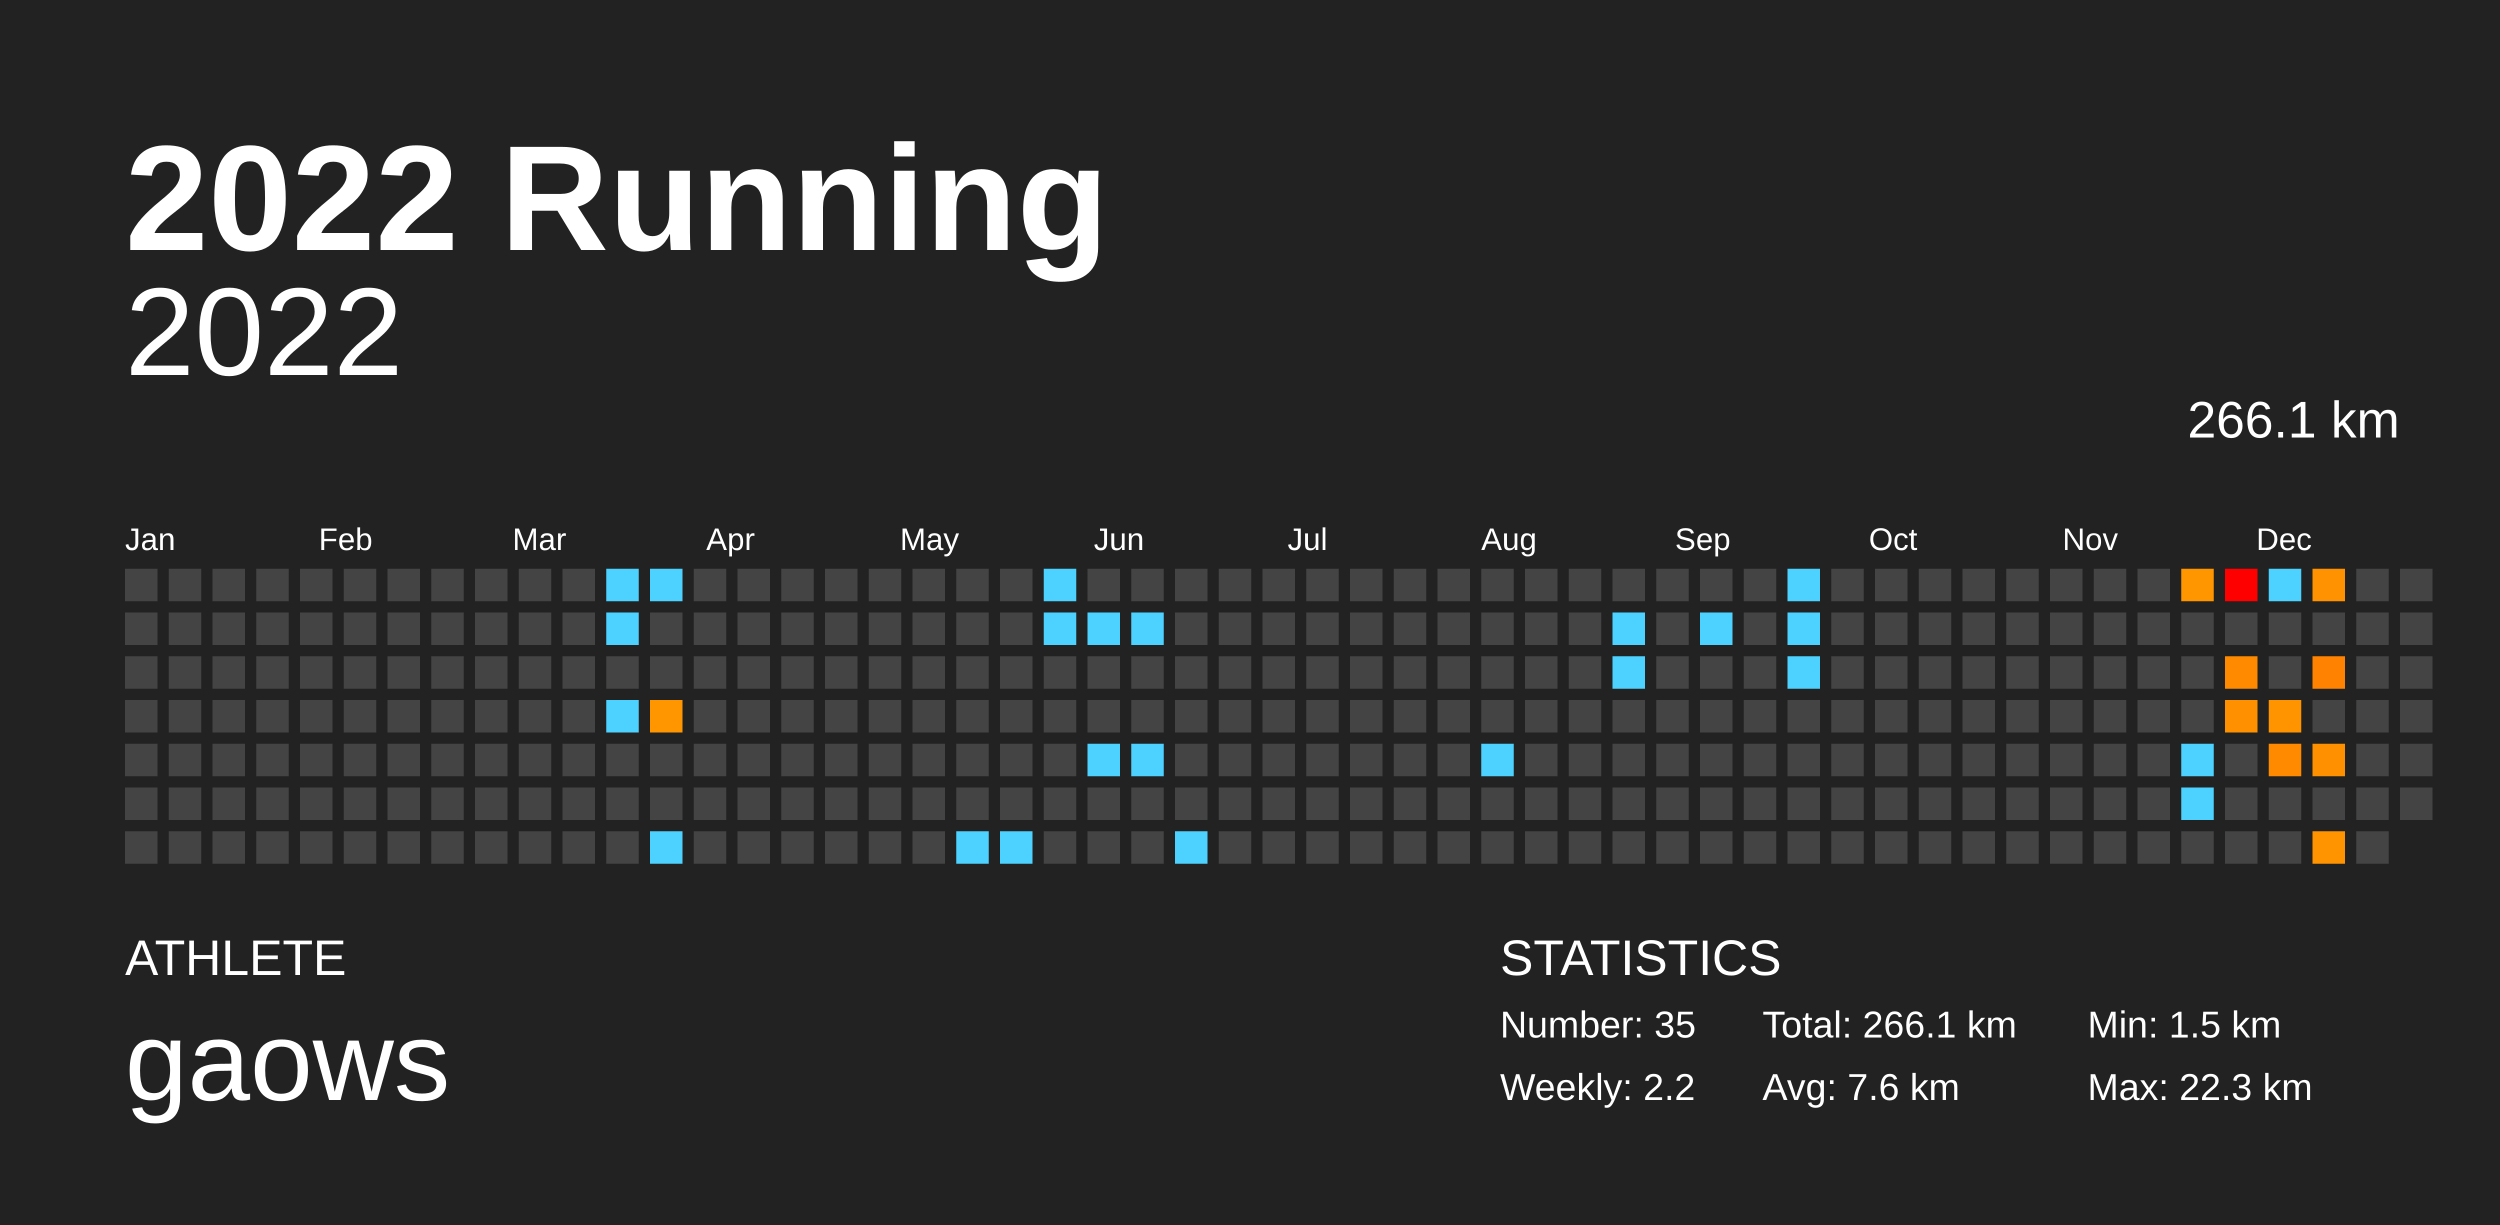
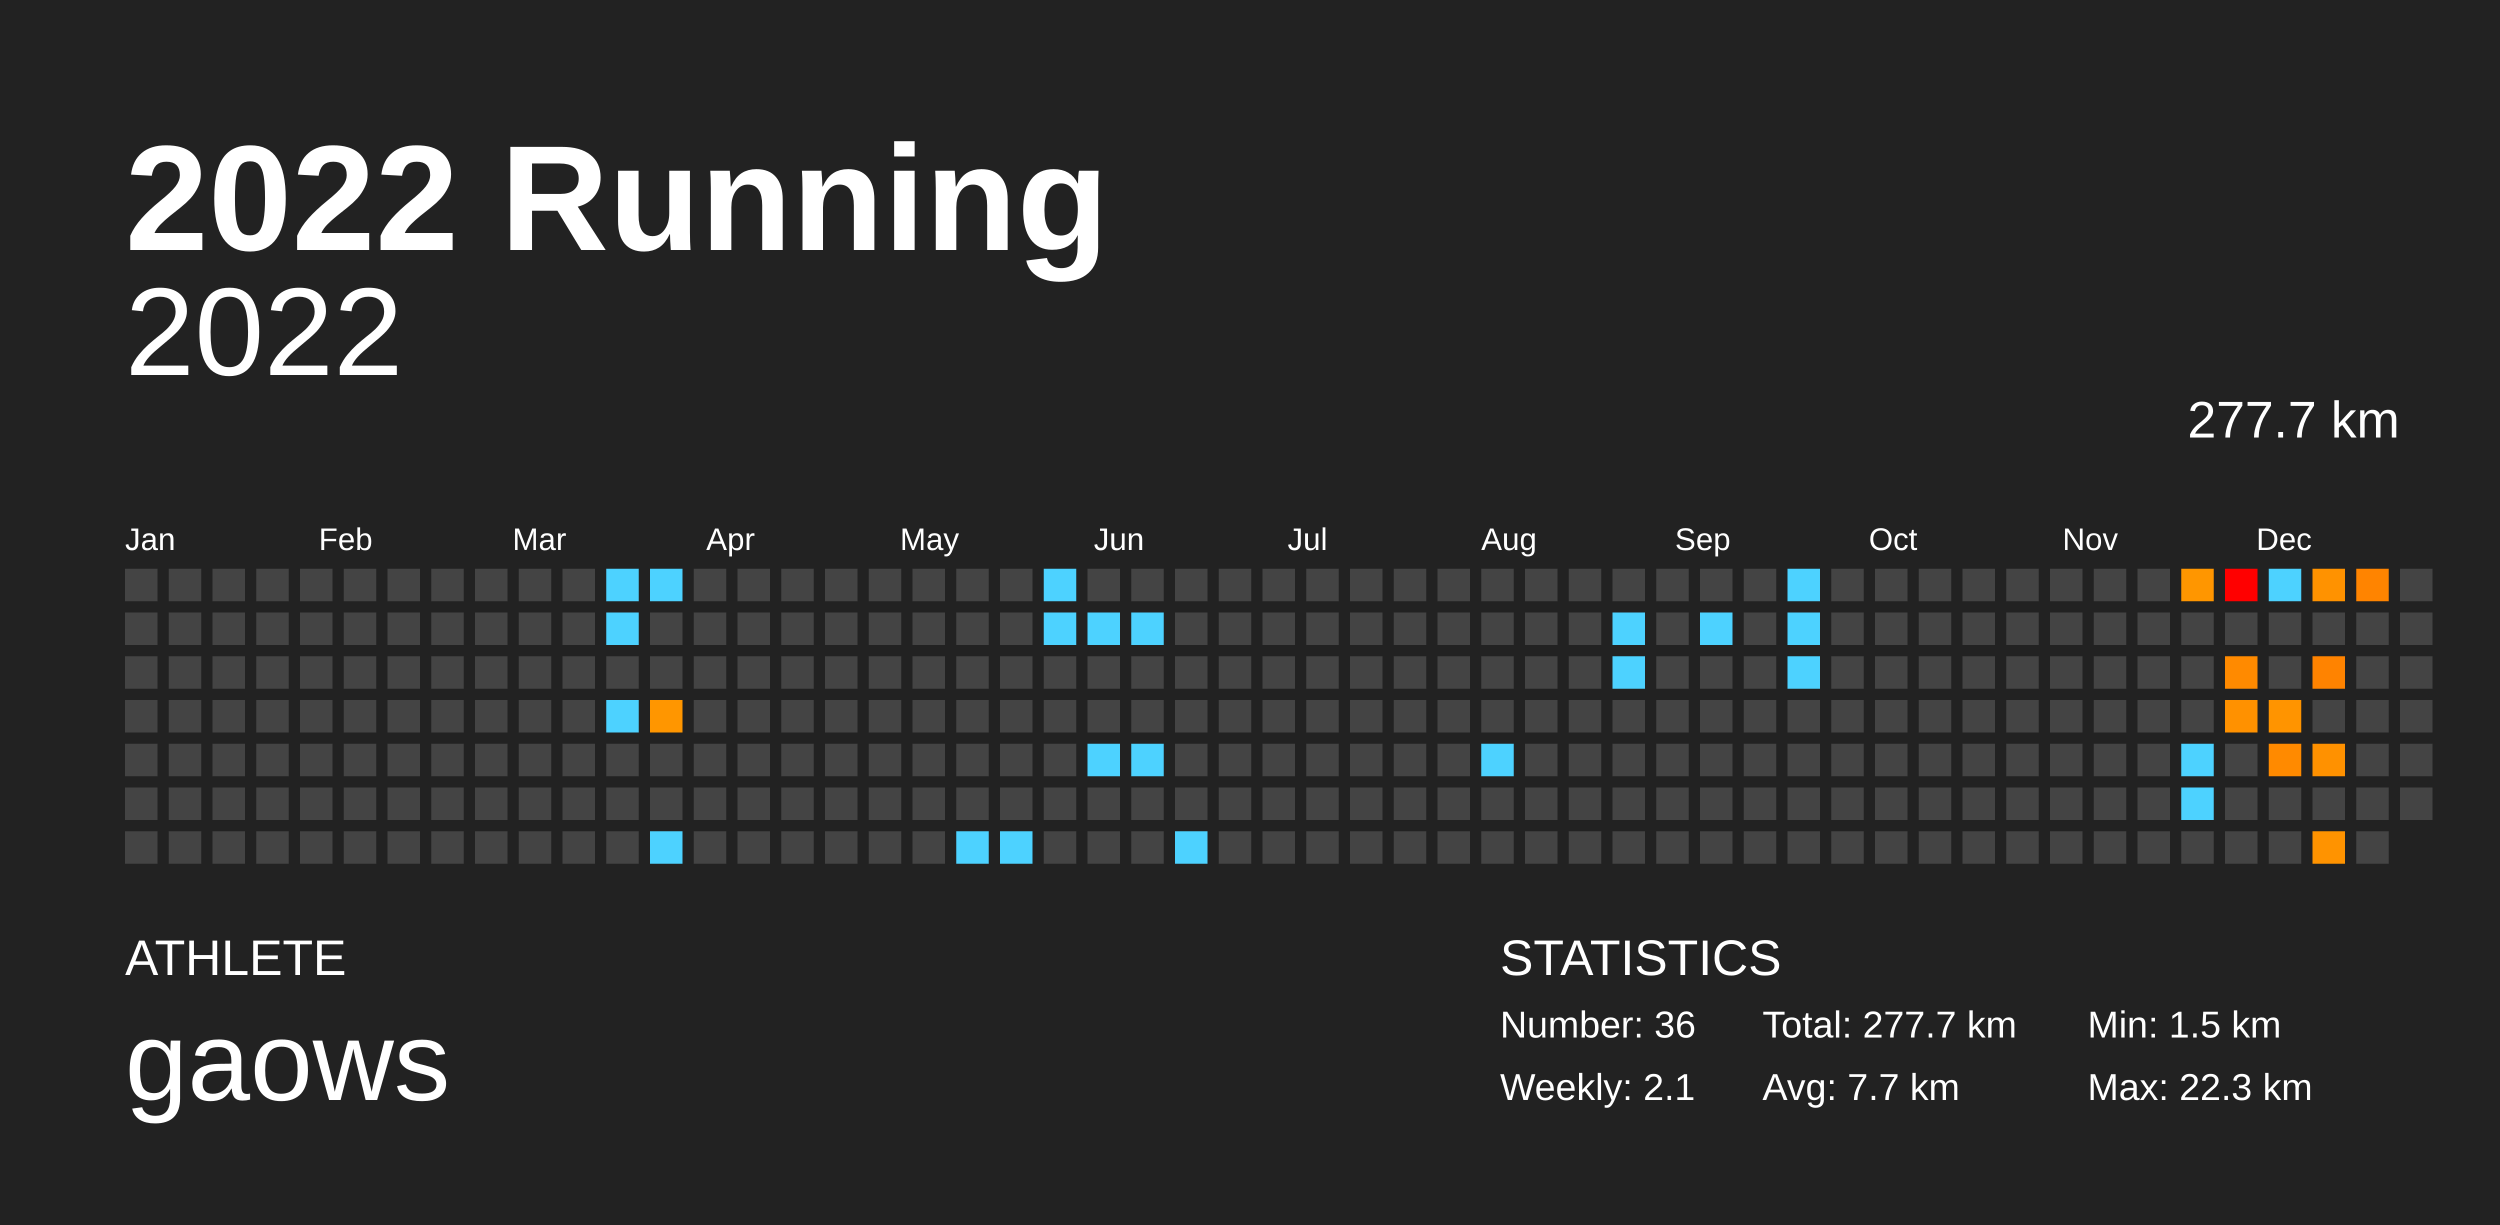
<svg xmlns="http://www.w3.org/2000/svg" baseProfile="full" height="98mm" version="1.1" viewBox="0,0,200,98" width="200mm">
  <defs />
  <rect fill="#222222" height="98" width="200" x="0" y="0" />
  <text fill="#FFFFFF" style="font-size:12px; font-family:Arial; font-weight:bold;" x="10" y="20">2022 Running</text>
  <text fill="#FFFFFF" style="font-size:4px; font-family:Arial" x="10" y="78">ATHLETE</text>
  <text fill="#FFFFFF" style="font-size:9px; font-family:Arial" x="10" y="88">gaows</text>
  <text fill="#FFFFFF" style="font-size:4px; font-family:Arial" x="120" y="78">STATISTICS</text>
-   <text fill="#FFFFFF" style="font-size:3px; font-family:Arial" x="120" y="83">Number: 35</text>
-   <text fill="#FFFFFF" style="font-size:3px; font-family:Arial" x="120" y="88">Weekly: 2.2</text>
-   <text fill="#FFFFFF" style="font-size:3px; font-family:Arial" x="141" y="83">Total: 266.1 km</text>
-   <text fill="#FFFFFF" style="font-size:3px; font-family:Arial" x="141" y="88">Avg: 7.6 km</text>
+   <text fill="#FFFFFF" style="font-size:3px; font-family:Arial" x="120" y="83">Number: 36</text>
+   <text fill="#FFFFFF" style="font-size:3px; font-family:Arial" x="120" y="88">Weekly: 2.1</text>
+   <text fill="#FFFFFF" style="font-size:3px; font-family:Arial" x="141" y="83">Total: 277.7 km</text>
+   <text fill="#FFFFFF" style="font-size:3px; font-family:Arial" x="141" y="88">Avg: 7.7 km</text>
  <text fill="#FFFFFF" style="font-size:3px; font-family:Arial" x="167" y="83">Min: 1.5 km</text>
  <text fill="#FFFFFF" style="font-size:3px; font-family:Arial" x="167" y="88">Max: 22.3 km</text>
  <text alignment-baseline="hanging" fill="#FFFFFF" style="font-size:10.0px; font-family:Arial;" x="10" y="30">2022</text>
-   <text alignment-baseline="hanging" fill="#FFFFFF" style="font-size:4.125px; font-family:Arial;" x="175" y="35">266.1 km</text>
+   <text alignment-baseline="hanging" fill="#FFFFFF" style="font-size:4.125px; font-family:Arial;" x="175" y="35">277.7 km</text>
  <text fill="#FFFFFF" style="font-size:2.5px; font-family:Arial" x="10.0" y="44">Jan</text>
  <text fill="#FFFFFF" style="font-size:2.5px; font-family:Arial" x="25.5" y="44">Feb</text>
  <text fill="#FFFFFF" style="font-size:2.5px; font-family:Arial" x="41.0" y="44">Mar</text>
  <text fill="#FFFFFF" style="font-size:2.5px; font-family:Arial" x="56.5" y="44">Apr</text>
  <text fill="#FFFFFF" style="font-size:2.5px; font-family:Arial" x="72.0" y="44">May</text>
  <text fill="#FFFFFF" style="font-size:2.5px; font-family:Arial" x="87.5" y="44">Jun</text>
  <text fill="#FFFFFF" style="font-size:2.5px; font-family:Arial" x="103.0" y="44">Jul</text>
  <text fill="#FFFFFF" style="font-size:2.5px; font-family:Arial" x="118.5" y="44">Aug</text>
  <text fill="#FFFFFF" style="font-size:2.5px; font-family:Arial" x="134.0" y="44">Sep</text>
  <text fill="#FFFFFF" style="font-size:2.5px; font-family:Arial" x="149.5" y="44">Oct</text>
  <text fill="#FFFFFF" style="font-size:2.5px; font-family:Arial" x="165.0" y="44">Nov</text>
  <text fill="#FFFFFF" style="font-size:2.5px; font-family:Arial" x="180.5" y="44">Dec</text>
  <rect fill="#444444" height="2.6" width="2.6" x="10.0" y="45.5" />
  <rect fill="#444444" height="2.6" width="2.6" x="10.0" y="49.0" />
  <rect fill="#444444" height="2.6" width="2.6" x="10.0" y="52.5" />
  <rect fill="#444444" height="2.6" width="2.6" x="10.0" y="56.0" />
  <rect fill="#444444" height="2.6" width="2.6" x="10.0" y="59.5" />
  <rect fill="#444444" height="2.6" width="2.6" x="10.0" y="63.0" />
  <rect fill="#444444" height="2.6" width="2.6" x="10.0" y="66.5" />
  <rect fill="#444444" height="2.6" width="2.6" x="13.5" y="45.5" />
  <rect fill="#444444" height="2.6" width="2.6" x="13.5" y="49.0" />
  <rect fill="#444444" height="2.6" width="2.6" x="13.5" y="52.5" />
  <rect fill="#444444" height="2.6" width="2.6" x="13.5" y="56.0" />
  <rect fill="#444444" height="2.6" width="2.6" x="13.5" y="59.5" />
  <rect fill="#444444" height="2.6" width="2.6" x="13.5" y="63.0" />
  <rect fill="#444444" height="2.6" width="2.6" x="13.5" y="66.5" />
  <rect fill="#444444" height="2.6" width="2.6" x="17.0" y="45.5" />
  <rect fill="#444444" height="2.6" width="2.6" x="17.0" y="49.0" />
  <rect fill="#444444" height="2.6" width="2.6" x="17.0" y="52.5" />
  <rect fill="#444444" height="2.6" width="2.6" x="17.0" y="56.0" />
  <rect fill="#444444" height="2.6" width="2.6" x="17.0" y="59.5" />
  <rect fill="#444444" height="2.6" width="2.6" x="17.0" y="63.0" />
  <rect fill="#444444" height="2.6" width="2.6" x="17.0" y="66.5" />
  <rect fill="#444444" height="2.6" width="2.6" x="20.5" y="45.5" />
  <rect fill="#444444" height="2.6" width="2.6" x="20.5" y="49.0" />
  <rect fill="#444444" height="2.6" width="2.6" x="20.5" y="52.5" />
  <rect fill="#444444" height="2.6" width="2.6" x="20.5" y="56.0" />
  <rect fill="#444444" height="2.6" width="2.6" x="20.5" y="59.5" />
  <rect fill="#444444" height="2.6" width="2.6" x="20.5" y="63.0" />
  <rect fill="#444444" height="2.6" width="2.6" x="20.5" y="66.5" />
  <rect fill="#444444" height="2.6" width="2.6" x="24.0" y="45.5" />
  <rect fill="#444444" height="2.6" width="2.6" x="24.0" y="49.0" />
  <rect fill="#444444" height="2.6" width="2.6" x="24.0" y="52.5" />
  <rect fill="#444444" height="2.6" width="2.6" x="24.0" y="56.0" />
  <rect fill="#444444" height="2.6" width="2.6" x="24.0" y="59.5" />
  <rect fill="#444444" height="2.6" width="2.6" x="24.0" y="63.0" />
  <rect fill="#444444" height="2.6" width="2.6" x="24.0" y="66.5" />
  <rect fill="#444444" height="2.6" width="2.6" x="27.5" y="45.5" />
  <rect fill="#444444" height="2.6" width="2.6" x="27.5" y="49.0" />
  <rect fill="#444444" height="2.6" width="2.6" x="27.5" y="52.5" />
  <rect fill="#444444" height="2.6" width="2.6" x="27.5" y="56.0" />
  <rect fill="#444444" height="2.6" width="2.6" x="27.5" y="59.5" />
  <rect fill="#444444" height="2.6" width="2.6" x="27.5" y="63.0" />
  <rect fill="#444444" height="2.6" width="2.6" x="27.5" y="66.5" />
  <rect fill="#444444" height="2.6" width="2.6" x="31.0" y="45.5" />
  <rect fill="#444444" height="2.6" width="2.6" x="31.0" y="49.0" />
  <rect fill="#444444" height="2.6" width="2.6" x="31.0" y="52.5" />
  <rect fill="#444444" height="2.6" width="2.6" x="31.0" y="56.0" />
  <rect fill="#444444" height="2.6" width="2.6" x="31.0" y="59.5" />
  <rect fill="#444444" height="2.6" width="2.6" x="31.0" y="63.0" />
  <rect fill="#444444" height="2.6" width="2.6" x="31.0" y="66.5" />
  <rect fill="#444444" height="2.6" width="2.6" x="34.5" y="45.5" />
  <rect fill="#444444" height="2.6" width="2.6" x="34.5" y="49.0" />
  <rect fill="#444444" height="2.6" width="2.6" x="34.5" y="52.5" />
  <rect fill="#444444" height="2.6" width="2.6" x="34.5" y="56.0" />
  <rect fill="#444444" height="2.6" width="2.6" x="34.5" y="59.5" />
  <rect fill="#444444" height="2.6" width="2.6" x="34.5" y="63.0" />
  <rect fill="#444444" height="2.6" width="2.6" x="34.5" y="66.5" />
  <rect fill="#444444" height="2.6" width="2.6" x="38.0" y="45.5" />
  <rect fill="#444444" height="2.6" width="2.6" x="38.0" y="49.0" />
  <rect fill="#444444" height="2.6" width="2.6" x="38.0" y="52.5" />
  <rect fill="#444444" height="2.6" width="2.6" x="38.0" y="56.0" />
  <rect fill="#444444" height="2.6" width="2.6" x="38.0" y="59.5" />
  <rect fill="#444444" height="2.6" width="2.6" x="38.0" y="63.0" />
  <rect fill="#444444" height="2.6" width="2.6" x="38.0" y="66.5" />
  <rect fill="#444444" height="2.6" width="2.6" x="41.5" y="45.5" />
  <rect fill="#444444" height="2.6" width="2.6" x="41.5" y="49.0" />
  <rect fill="#444444" height="2.6" width="2.6" x="41.5" y="52.5" />
  <rect fill="#444444" height="2.6" width="2.6" x="41.5" y="56.0" />
  <rect fill="#444444" height="2.6" width="2.6" x="41.5" y="59.5" />
  <rect fill="#444444" height="2.6" width="2.6" x="41.5" y="63.0" />
  <rect fill="#444444" height="2.6" width="2.6" x="41.5" y="66.5" />
  <rect fill="#444444" height="2.6" width="2.6" x="45.0" y="45.5" />
  <rect fill="#444444" height="2.6" width="2.6" x="45.0" y="49.0" />
  <rect fill="#444444" height="2.6" width="2.6" x="45.0" y="52.5" />
  <rect fill="#444444" height="2.6" width="2.6" x="45.0" y="56.0" />
  <rect fill="#444444" height="2.6" width="2.6" x="45.0" y="59.5" />
  <rect fill="#444444" height="2.6" width="2.6" x="45.0" y="63.0" />
  <rect fill="#444444" height="2.6" width="2.6" x="45.0" y="66.5" />
  <rect fill="#4dd2ff" height="2.6" width="2.6" x="48.5" y="45.5" />
  <rect fill="#4dd2ff" height="2.6" width="2.6" x="48.5" y="49.0" />
  <rect fill="#444444" height="2.6" width="2.6" x="48.5" y="52.5" />
  <rect fill="#4dd2ff" height="2.6" width="2.6" x="48.5" y="56.0" />
  <rect fill="#444444" height="2.6" width="2.6" x="48.5" y="59.5" />
  <rect fill="#444444" height="2.6" width="2.6" x="48.5" y="63.0" />
  <rect fill="#444444" height="2.6" width="2.6" x="48.5" y="66.5" />
  <rect fill="#4dd2ff" height="2.6" width="2.6" x="52.0" y="45.5" />
  <rect fill="#444444" height="2.6" width="2.6" x="52.0" y="49.0" />
  <rect fill="#444444" height="2.6" width="2.6" x="52.0" y="52.5" />
  <rect fill="#ff9600" height="2.6" width="2.6" x="52.0" y="56.0" />
  <rect fill="#444444" height="2.6" width="2.6" x="52.0" y="59.5" />
  <rect fill="#444444" height="2.6" width="2.6" x="52.0" y="63.0" />
  <rect fill="#4dd2ff" height="2.6" width="2.6" x="52.0" y="66.5" />
  <rect fill="#444444" height="2.6" width="2.6" x="55.5" y="45.5" />
  <rect fill="#444444" height="2.6" width="2.6" x="55.5" y="49.0" />
  <rect fill="#444444" height="2.6" width="2.6" x="55.5" y="52.5" />
  <rect fill="#444444" height="2.6" width="2.6" x="55.5" y="56.0" />
  <rect fill="#444444" height="2.6" width="2.6" x="55.5" y="59.5" />
  <rect fill="#444444" height="2.6" width="2.6" x="55.5" y="63.0" />
  <rect fill="#444444" height="2.6" width="2.6" x="55.5" y="66.5" />
  <rect fill="#444444" height="2.6" width="2.6" x="59.0" y="45.5" />
  <rect fill="#444444" height="2.6" width="2.6" x="59.0" y="49.0" />
  <rect fill="#444444" height="2.6" width="2.6" x="59.0" y="52.5" />
  <rect fill="#444444" height="2.6" width="2.6" x="59.0" y="56.0" />
  <rect fill="#444444" height="2.6" width="2.6" x="59.0" y="59.5" />
  <rect fill="#444444" height="2.6" width="2.6" x="59.0" y="63.0" />
  <rect fill="#444444" height="2.6" width="2.6" x="59.0" y="66.5" />
  <rect fill="#444444" height="2.6" width="2.6" x="62.5" y="45.5" />
  <rect fill="#444444" height="2.6" width="2.6" x="62.5" y="49.0" />
  <rect fill="#444444" height="2.6" width="2.6" x="62.5" y="52.5" />
  <rect fill="#444444" height="2.6" width="2.6" x="62.5" y="56.0" />
  <rect fill="#444444" height="2.6" width="2.6" x="62.5" y="59.5" />
  <rect fill="#444444" height="2.6" width="2.6" x="62.5" y="63.0" />
  <rect fill="#444444" height="2.6" width="2.6" x="62.5" y="66.5" />
  <rect fill="#444444" height="2.6" width="2.6" x="66.0" y="45.5" />
  <rect fill="#444444" height="2.6" width="2.6" x="66.0" y="49.0" />
  <rect fill="#444444" height="2.6" width="2.6" x="66.0" y="52.5" />
  <rect fill="#444444" height="2.6" width="2.6" x="66.0" y="56.0" />
  <rect fill="#444444" height="2.6" width="2.6" x="66.0" y="59.5" />
  <rect fill="#444444" height="2.6" width="2.6" x="66.0" y="63.0" />
  <rect fill="#444444" height="2.6" width="2.6" x="66.0" y="66.5" />
  <rect fill="#444444" height="2.6" width="2.6" x="69.5" y="45.5" />
  <rect fill="#444444" height="2.6" width="2.6" x="69.5" y="49.0" />
  <rect fill="#444444" height="2.6" width="2.6" x="69.5" y="52.5" />
  <rect fill="#444444" height="2.6" width="2.6" x="69.5" y="56.0" />
  <rect fill="#444444" height="2.6" width="2.6" x="69.5" y="59.5" />
  <rect fill="#444444" height="2.6" width="2.6" x="69.5" y="63.0" />
  <rect fill="#444444" height="2.6" width="2.6" x="69.5" y="66.5" />
  <rect fill="#444444" height="2.6" width="2.6" x="73.0" y="45.5" />
  <rect fill="#444444" height="2.6" width="2.6" x="73.0" y="49.0" />
  <rect fill="#444444" height="2.6" width="2.6" x="73.0" y="52.5" />
  <rect fill="#444444" height="2.6" width="2.6" x="73.0" y="56.0" />
  <rect fill="#444444" height="2.6" width="2.6" x="73.0" y="59.5" />
  <rect fill="#444444" height="2.6" width="2.6" x="73.0" y="63.0" />
  <rect fill="#444444" height="2.6" width="2.6" x="73.0" y="66.5" />
  <rect fill="#444444" height="2.6" width="2.6" x="76.5" y="45.5" />
  <rect fill="#444444" height="2.6" width="2.6" x="76.5" y="49.0" />
  <rect fill="#444444" height="2.6" width="2.6" x="76.5" y="52.5" />
  <rect fill="#444444" height="2.6" width="2.6" x="76.5" y="56.0" />
  <rect fill="#444444" height="2.6" width="2.6" x="76.5" y="59.5" />
  <rect fill="#444444" height="2.6" width="2.6" x="76.5" y="63.0" />
  <rect fill="#4dd2ff" height="2.6" width="2.6" x="76.5" y="66.5" />
  <rect fill="#444444" height="2.6" width="2.6" x="80.0" y="45.5" />
  <rect fill="#444444" height="2.6" width="2.6" x="80.0" y="49.0" />
  <rect fill="#444444" height="2.6" width="2.6" x="80.0" y="52.5" />
  <rect fill="#444444" height="2.6" width="2.6" x="80.0" y="56.0" />
  <rect fill="#444444" height="2.6" width="2.6" x="80.0" y="59.5" />
  <rect fill="#444444" height="2.6" width="2.6" x="80.0" y="63.0" />
  <rect fill="#4dd2ff" height="2.6" width="2.6" x="80.0" y="66.5" />
  <rect fill="#4dd2ff" height="2.6" width="2.6" x="83.5" y="45.5" />
  <rect fill="#4dd2ff" height="2.6" width="2.6" x="83.5" y="49.0" />
  <rect fill="#444444" height="2.6" width="2.6" x="83.5" y="52.5" />
  <rect fill="#444444" height="2.6" width="2.6" x="83.5" y="56.0" />
  <rect fill="#444444" height="2.6" width="2.6" x="83.5" y="59.5" />
  <rect fill="#444444" height="2.6" width="2.6" x="83.5" y="63.0" />
  <rect fill="#444444" height="2.6" width="2.6" x="83.5" y="66.5" />
  <rect fill="#444444" height="2.6" width="2.6" x="87.0" y="45.5" />
  <rect fill="#4dd2ff" height="2.6" width="2.6" x="87.0" y="49.0" />
  <rect fill="#444444" height="2.6" width="2.6" x="87.0" y="52.5" />
  <rect fill="#444444" height="2.6" width="2.6" x="87.0" y="56.0" />
  <rect fill="#4dd2ff" height="2.6" width="2.6" x="87.0" y="59.5" />
  <rect fill="#444444" height="2.6" width="2.6" x="87.0" y="63.0" />
  <rect fill="#444444" height="2.6" width="2.6" x="87.0" y="66.5" />
  <rect fill="#444444" height="2.6" width="2.6" x="90.5" y="45.5" />
  <rect fill="#4dd2ff" height="2.6" width="2.6" x="90.5" y="49.0" />
  <rect fill="#444444" height="2.6" width="2.6" x="90.5" y="52.5" />
  <rect fill="#444444" height="2.6" width="2.6" x="90.5" y="56.0" />
  <rect fill="#4dd2ff" height="2.6" width="2.6" x="90.5" y="59.5" />
  <rect fill="#444444" height="2.6" width="2.6" x="90.5" y="63.0" />
  <rect fill="#444444" height="2.6" width="2.6" x="90.5" y="66.5" />
  <rect fill="#444444" height="2.6" width="2.6" x="94.0" y="45.5" />
  <rect fill="#444444" height="2.6" width="2.6" x="94.0" y="49.0" />
  <rect fill="#444444" height="2.6" width="2.6" x="94.0" y="52.5" />
  <rect fill="#444444" height="2.6" width="2.6" x="94.0" y="56.0" />
  <rect fill="#444444" height="2.6" width="2.6" x="94.0" y="59.5" />
  <rect fill="#444444" height="2.6" width="2.6" x="94.0" y="63.0" />
  <rect fill="#4dd2ff" height="2.6" width="2.6" x="94.0" y="66.5" />
  <rect fill="#444444" height="2.6" width="2.6" x="97.5" y="45.5" />
  <rect fill="#444444" height="2.6" width="2.6" x="97.5" y="49.0" />
  <rect fill="#444444" height="2.6" width="2.6" x="97.5" y="52.5" />
  <rect fill="#444444" height="2.6" width="2.6" x="97.5" y="56.0" />
  <rect fill="#444444" height="2.6" width="2.6" x="97.5" y="59.5" />
  <rect fill="#444444" height="2.6" width="2.6" x="97.5" y="63.0" />
  <rect fill="#444444" height="2.6" width="2.6" x="97.5" y="66.5" />
  <rect fill="#444444" height="2.6" width="2.6" x="101.0" y="45.5" />
  <rect fill="#444444" height="2.6" width="2.6" x="101.0" y="49.0" />
  <rect fill="#444444" height="2.6" width="2.6" x="101.0" y="52.5" />
  <rect fill="#444444" height="2.6" width="2.6" x="101.0" y="56.0" />
  <rect fill="#444444" height="2.6" width="2.6" x="101.0" y="59.5" />
  <rect fill="#444444" height="2.6" width="2.6" x="101.0" y="63.0" />
  <rect fill="#444444" height="2.6" width="2.6" x="101.0" y="66.5" />
  <rect fill="#444444" height="2.6" width="2.6" x="104.5" y="45.5" />
  <rect fill="#444444" height="2.6" width="2.6" x="104.5" y="49.0" />
  <rect fill="#444444" height="2.6" width="2.6" x="104.5" y="52.5" />
  <rect fill="#444444" height="2.6" width="2.6" x="104.5" y="56.0" />
  <rect fill="#444444" height="2.6" width="2.6" x="104.5" y="59.5" />
  <rect fill="#444444" height="2.6" width="2.6" x="104.5" y="63.0" />
  <rect fill="#444444" height="2.6" width="2.6" x="104.5" y="66.5" />
  <rect fill="#444444" height="2.6" width="2.6" x="108.0" y="45.5" />
  <rect fill="#444444" height="2.6" width="2.6" x="108.0" y="49.0" />
  <rect fill="#444444" height="2.6" width="2.6" x="108.0" y="52.5" />
  <rect fill="#444444" height="2.6" width="2.6" x="108.0" y="56.0" />
  <rect fill="#444444" height="2.6" width="2.6" x="108.0" y="59.5" />
  <rect fill="#444444" height="2.6" width="2.6" x="108.0" y="63.0" />
  <rect fill="#444444" height="2.6" width="2.6" x="108.0" y="66.5" />
  <rect fill="#444444" height="2.6" width="2.6" x="111.5" y="45.5" />
  <rect fill="#444444" height="2.6" width="2.6" x="111.5" y="49.0" />
  <rect fill="#444444" height="2.6" width="2.6" x="111.5" y="52.5" />
  <rect fill="#444444" height="2.6" width="2.6" x="111.5" y="56.0" />
  <rect fill="#444444" height="2.6" width="2.6" x="111.5" y="59.5" />
  <rect fill="#444444" height="2.6" width="2.6" x="111.5" y="63.0" />
  <rect fill="#444444" height="2.6" width="2.6" x="111.5" y="66.5" />
  <rect fill="#444444" height="2.6" width="2.6" x="115.0" y="45.5" />
  <rect fill="#444444" height="2.6" width="2.6" x="115.0" y="49.0" />
  <rect fill="#444444" height="2.6" width="2.6" x="115.0" y="52.5" />
  <rect fill="#444444" height="2.6" width="2.6" x="115.0" y="56.0" />
  <rect fill="#444444" height="2.6" width="2.6" x="115.0" y="59.5" />
  <rect fill="#444444" height="2.6" width="2.6" x="115.0" y="63.0" />
  <rect fill="#444444" height="2.6" width="2.6" x="115.0" y="66.5" />
  <rect fill="#444444" height="2.6" width="2.6" x="118.5" y="45.5" />
  <rect fill="#444444" height="2.6" width="2.6" x="118.5" y="49.0" />
  <rect fill="#444444" height="2.6" width="2.6" x="118.5" y="52.5" />
  <rect fill="#444444" height="2.6" width="2.6" x="118.5" y="56.0" />
  <rect fill="#4dd2ff" height="2.6" width="2.6" x="118.5" y="59.5" />
  <rect fill="#444444" height="2.6" width="2.6" x="118.5" y="63.0" />
  <rect fill="#444444" height="2.6" width="2.6" x="118.5" y="66.5" />
  <rect fill="#444444" height="2.6" width="2.6" x="122.0" y="45.5" />
  <rect fill="#444444" height="2.6" width="2.6" x="122.0" y="49.0" />
  <rect fill="#444444" height="2.6" width="2.6" x="122.0" y="52.5" />
  <rect fill="#444444" height="2.6" width="2.6" x="122.0" y="56.0" />
  <rect fill="#444444" height="2.6" width="2.6" x="122.0" y="59.5" />
  <rect fill="#444444" height="2.6" width="2.6" x="122.0" y="63.0" />
  <rect fill="#444444" height="2.6" width="2.6" x="122.0" y="66.5" />
  <rect fill="#444444" height="2.6" width="2.6" x="125.5" y="45.5" />
  <rect fill="#444444" height="2.6" width="2.6" x="125.5" y="49.0" />
  <rect fill="#444444" height="2.6" width="2.6" x="125.5" y="52.5" />
  <rect fill="#444444" height="2.6" width="2.6" x="125.5" y="56.0" />
  <rect fill="#444444" height="2.6" width="2.6" x="125.5" y="59.5" />
  <rect fill="#444444" height="2.6" width="2.6" x="125.5" y="63.0" />
  <rect fill="#444444" height="2.6" width="2.6" x="125.5" y="66.5" />
  <rect fill="#444444" height="2.6" width="2.6" x="129.0" y="45.5" />
  <rect fill="#4dd2ff" height="2.6" width="2.6" x="129.0" y="49.0" />
  <rect fill="#4dd2ff" height="2.6" width="2.6" x="129.0" y="52.5" />
  <rect fill="#444444" height="2.6" width="2.6" x="129.0" y="56.0" />
  <rect fill="#444444" height="2.6" width="2.6" x="129.0" y="59.5" />
  <rect fill="#444444" height="2.6" width="2.6" x="129.0" y="63.0" />
  <rect fill="#444444" height="2.6" width="2.6" x="129.0" y="66.5" />
  <rect fill="#444444" height="2.6" width="2.6" x="132.5" y="45.5" />
  <rect fill="#444444" height="2.6" width="2.6" x="132.5" y="49.0" />
  <rect fill="#444444" height="2.6" width="2.6" x="132.5" y="52.5" />
  <rect fill="#444444" height="2.6" width="2.6" x="132.5" y="56.0" />
  <rect fill="#444444" height="2.6" width="2.6" x="132.5" y="59.5" />
  <rect fill="#444444" height="2.6" width="2.6" x="132.5" y="63.0" />
  <rect fill="#444444" height="2.6" width="2.6" x="132.5" y="66.5" />
  <rect fill="#444444" height="2.6" width="2.6" x="136.0" y="45.5" />
  <rect fill="#4dd2ff" height="2.6" width="2.6" x="136.0" y="49.0" />
  <rect fill="#444444" height="2.6" width="2.6" x="136.0" y="52.5" />
  <rect fill="#444444" height="2.6" width="2.6" x="136.0" y="56.0" />
  <rect fill="#444444" height="2.6" width="2.6" x="136.0" y="59.5" />
  <rect fill="#444444" height="2.6" width="2.6" x="136.0" y="63.0" />
  <rect fill="#444444" height="2.6" width="2.6" x="136.0" y="66.5" />
  <rect fill="#444444" height="2.6" width="2.6" x="139.5" y="45.5" />
  <rect fill="#444444" height="2.6" width="2.6" x="139.5" y="49.0" />
  <rect fill="#444444" height="2.6" width="2.6" x="139.5" y="52.5" />
  <rect fill="#444444" height="2.6" width="2.6" x="139.5" y="56.0" />
  <rect fill="#444444" height="2.6" width="2.6" x="139.5" y="59.5" />
  <rect fill="#444444" height="2.6" width="2.6" x="139.5" y="63.0" />
  <rect fill="#444444" height="2.6" width="2.6" x="139.5" y="66.5" />
  <rect fill="#4dd2ff" height="2.6" width="2.6" x="143.0" y="45.5" />
  <rect fill="#4dd2ff" height="2.6" width="2.6" x="143.0" y="49.0" />
  <rect fill="#4dd2ff" height="2.6" width="2.6" x="143.0" y="52.5" />
  <rect fill="#444444" height="2.6" width="2.6" x="143.0" y="56.0" />
  <rect fill="#444444" height="2.6" width="2.6" x="143.0" y="59.5" />
  <rect fill="#444444" height="2.6" width="2.6" x="143.0" y="63.0" />
  <rect fill="#444444" height="2.6" width="2.6" x="143.0" y="66.5" />
  <rect fill="#444444" height="2.6" width="2.6" x="146.5" y="45.5" />
  <rect fill="#444444" height="2.6" width="2.6" x="146.5" y="49.0" />
  <rect fill="#444444" height="2.6" width="2.6" x="146.5" y="52.5" />
  <rect fill="#444444" height="2.6" width="2.6" x="146.5" y="56.0" />
  <rect fill="#444444" height="2.6" width="2.6" x="146.5" y="59.5" />
  <rect fill="#444444" height="2.6" width="2.6" x="146.5" y="63.0" />
  <rect fill="#444444" height="2.6" width="2.6" x="146.5" y="66.5" />
  <rect fill="#444444" height="2.6" width="2.6" x="150.0" y="45.5" />
  <rect fill="#444444" height="2.6" width="2.6" x="150.0" y="49.0" />
  <rect fill="#444444" height="2.6" width="2.6" x="150.0" y="52.5" />
  <rect fill="#444444" height="2.6" width="2.6" x="150.0" y="56.0" />
  <rect fill="#444444" height="2.6" width="2.6" x="150.0" y="59.5" />
  <rect fill="#444444" height="2.6" width="2.6" x="150.0" y="63.0" />
  <rect fill="#444444" height="2.6" width="2.6" x="150.0" y="66.5" />
  <rect fill="#444444" height="2.6" width="2.6" x="153.5" y="45.5" />
  <rect fill="#444444" height="2.6" width="2.6" x="153.5" y="49.0" />
  <rect fill="#444444" height="2.6" width="2.6" x="153.5" y="52.5" />
  <rect fill="#444444" height="2.6" width="2.6" x="153.5" y="56.0" />
  <rect fill="#444444" height="2.6" width="2.6" x="153.5" y="59.5" />
  <rect fill="#444444" height="2.6" width="2.6" x="153.5" y="63.0" />
  <rect fill="#444444" height="2.6" width="2.6" x="153.5" y="66.5" />
  <rect fill="#444444" height="2.6" width="2.6" x="157.0" y="45.5" />
  <rect fill="#444444" height="2.6" width="2.6" x="157.0" y="49.0" />
  <rect fill="#444444" height="2.6" width="2.6" x="157.0" y="52.5" />
  <rect fill="#444444" height="2.6" width="2.6" x="157.0" y="56.0" />
  <rect fill="#444444" height="2.6" width="2.6" x="157.0" y="59.5" />
  <rect fill="#444444" height="2.6" width="2.6" x="157.0" y="63.0" />
  <rect fill="#444444" height="2.6" width="2.6" x="157.0" y="66.5" />
  <rect fill="#444444" height="2.6" width="2.6" x="160.5" y="45.5" />
  <rect fill="#444444" height="2.6" width="2.6" x="160.5" y="49.0" />
  <rect fill="#444444" height="2.6" width="2.6" x="160.5" y="52.5" />
  <rect fill="#444444" height="2.6" width="2.6" x="160.5" y="56.0" />
  <rect fill="#444444" height="2.6" width="2.6" x="160.5" y="59.5" />
  <rect fill="#444444" height="2.6" width="2.6" x="160.5" y="63.0" />
  <rect fill="#444444" height="2.6" width="2.6" x="160.5" y="66.5" />
  <rect fill="#444444" height="2.6" width="2.6" x="164.0" y="45.5" />
  <rect fill="#444444" height="2.6" width="2.6" x="164.0" y="49.0" />
  <rect fill="#444444" height="2.6" width="2.6" x="164.0" y="52.5" />
  <rect fill="#444444" height="2.6" width="2.6" x="164.0" y="56.0" />
  <rect fill="#444444" height="2.6" width="2.6" x="164.0" y="59.5" />
  <rect fill="#444444" height="2.6" width="2.6" x="164.0" y="63.0" />
  <rect fill="#444444" height="2.6" width="2.6" x="164.0" y="66.5" />
  <rect fill="#444444" height="2.6" width="2.6" x="167.5" y="45.5" />
  <rect fill="#444444" height="2.6" width="2.6" x="167.5" y="49.0" />
  <rect fill="#444444" height="2.6" width="2.6" x="167.5" y="52.5" />
  <rect fill="#444444" height="2.6" width="2.6" x="167.5" y="56.0" />
  <rect fill="#444444" height="2.6" width="2.6" x="167.5" y="59.5" />
  <rect fill="#444444" height="2.6" width="2.6" x="167.5" y="63.0" />
  <rect fill="#444444" height="2.6" width="2.6" x="167.5" y="66.5" />
  <rect fill="#444444" height="2.6" width="2.6" x="171.0" y="45.5" />
  <rect fill="#444444" height="2.6" width="2.6" x="171.0" y="49.0" />
  <rect fill="#444444" height="2.6" width="2.6" x="171.0" y="52.5" />
  <rect fill="#444444" height="2.6" width="2.6" x="171.0" y="56.0" />
  <rect fill="#444444" height="2.6" width="2.6" x="171.0" y="59.5" />
  <rect fill="#444444" height="2.6" width="2.6" x="171.0" y="63.0" />
  <rect fill="#444444" height="2.6" width="2.6" x="171.0" y="66.5" />
  <rect fill="#ff9600" height="2.6" width="2.6" x="174.5" y="45.5" />
  <rect fill="#444444" height="2.6" width="2.6" x="174.5" y="49.0" />
  <rect fill="#444444" height="2.6" width="2.6" x="174.5" y="52.5" />
  <rect fill="#444444" height="2.6" width="2.6" x="174.5" y="56.0" />
  <rect fill="#4dd2ff" height="2.6" width="2.6" x="174.5" y="59.5" />
  <rect fill="#4dd2ff" height="2.6" width="2.6" x="174.5" y="63.0" />
  <rect fill="#444444" height="2.6" width="2.6" x="174.5" y="66.5" />
  <rect fill="red" height="2.6" width="2.6" x="178.0" y="45.5" />
  <rect fill="#444444" height="2.6" width="2.6" x="178.0" y="49.0" />
  <rect fill="#ff8a00" height="2.6" width="2.6" x="178.0" y="52.5" />
  <rect fill="#ff9100" height="2.6" width="2.6" x="178.0" y="56.0" />
  <rect fill="#444444" height="2.6" width="2.6" x="178.0" y="59.5" />
  <rect fill="#444444" height="2.6" width="2.6" x="178.0" y="63.0" />
  <rect fill="#444444" height="2.6" width="2.6" x="178.0" y="66.5" />
  <rect fill="#4dd2ff" height="2.6" width="2.6" x="181.5" y="45.5" />
  <rect fill="#444444" height="2.6" width="2.6" x="181.5" y="49.0" />
  <rect fill="#444444" height="2.6" width="2.6" x="181.5" y="52.5" />
  <rect fill="#ff9400" height="2.6" width="2.6" x="181.5" y="56.0" />
  <rect fill="#ff8a00" height="2.6" width="2.6" x="181.5" y="59.5" />
  <rect fill="#444444" height="2.6" width="2.6" x="181.5" y="63.0" />
  <rect fill="#444444" height="2.6" width="2.6" x="181.5" y="66.5" />
  <rect fill="#ff9200" height="2.6" width="2.6" x="185.0" y="45.5" />
  <rect fill="#444444" height="2.6" width="2.6" x="185.0" y="49.0" />
  <rect fill="#ff8300" height="2.6" width="2.6" x="185.0" y="52.5" />
  <rect fill="#444444" height="2.6" width="2.6" x="185.0" y="56.0" />
  <rect fill="#ff9100" height="2.6" width="2.6" x="185.0" y="59.5" />
  <rect fill="#444444" height="2.6" width="2.6" x="185.0" y="63.0" />
  <rect fill="#ff9300" height="2.6" width="2.6" x="185.0" y="66.5" />
-   <rect fill="#444444" height="2.6" width="2.6" x="188.5" y="45.5" />
+   <rect fill="#ff8400" height="2.6" width="2.6" x="188.5" y="45.5" />
  <rect fill="#444444" height="2.6" width="2.6" x="188.5" y="49.0" />
  <rect fill="#444444" height="2.6" width="2.6" x="188.5" y="52.5" />
  <rect fill="#444444" height="2.6" width="2.6" x="188.5" y="56.0" />
  <rect fill="#444444" height="2.6" width="2.6" x="188.5" y="59.5" />
  <rect fill="#444444" height="2.6" width="2.6" x="188.5" y="63.0" />
  <rect fill="#444444" height="2.6" width="2.6" x="188.5" y="66.5" />
  <rect fill="#444444" height="2.6" width="2.6" x="192.0" y="45.5" />
  <rect fill="#444444" height="2.6" width="2.6" x="192.0" y="49.0" />
  <rect fill="#444444" height="2.6" width="2.6" x="192.0" y="52.5" />
  <rect fill="#444444" height="2.6" width="2.6" x="192.0" y="56.0" />
  <rect fill="#444444" height="2.6" width="2.6" x="192.0" y="59.5" />
  <rect fill="#444444" height="2.6" width="2.6" x="192.0" y="63.0" />
</svg>
